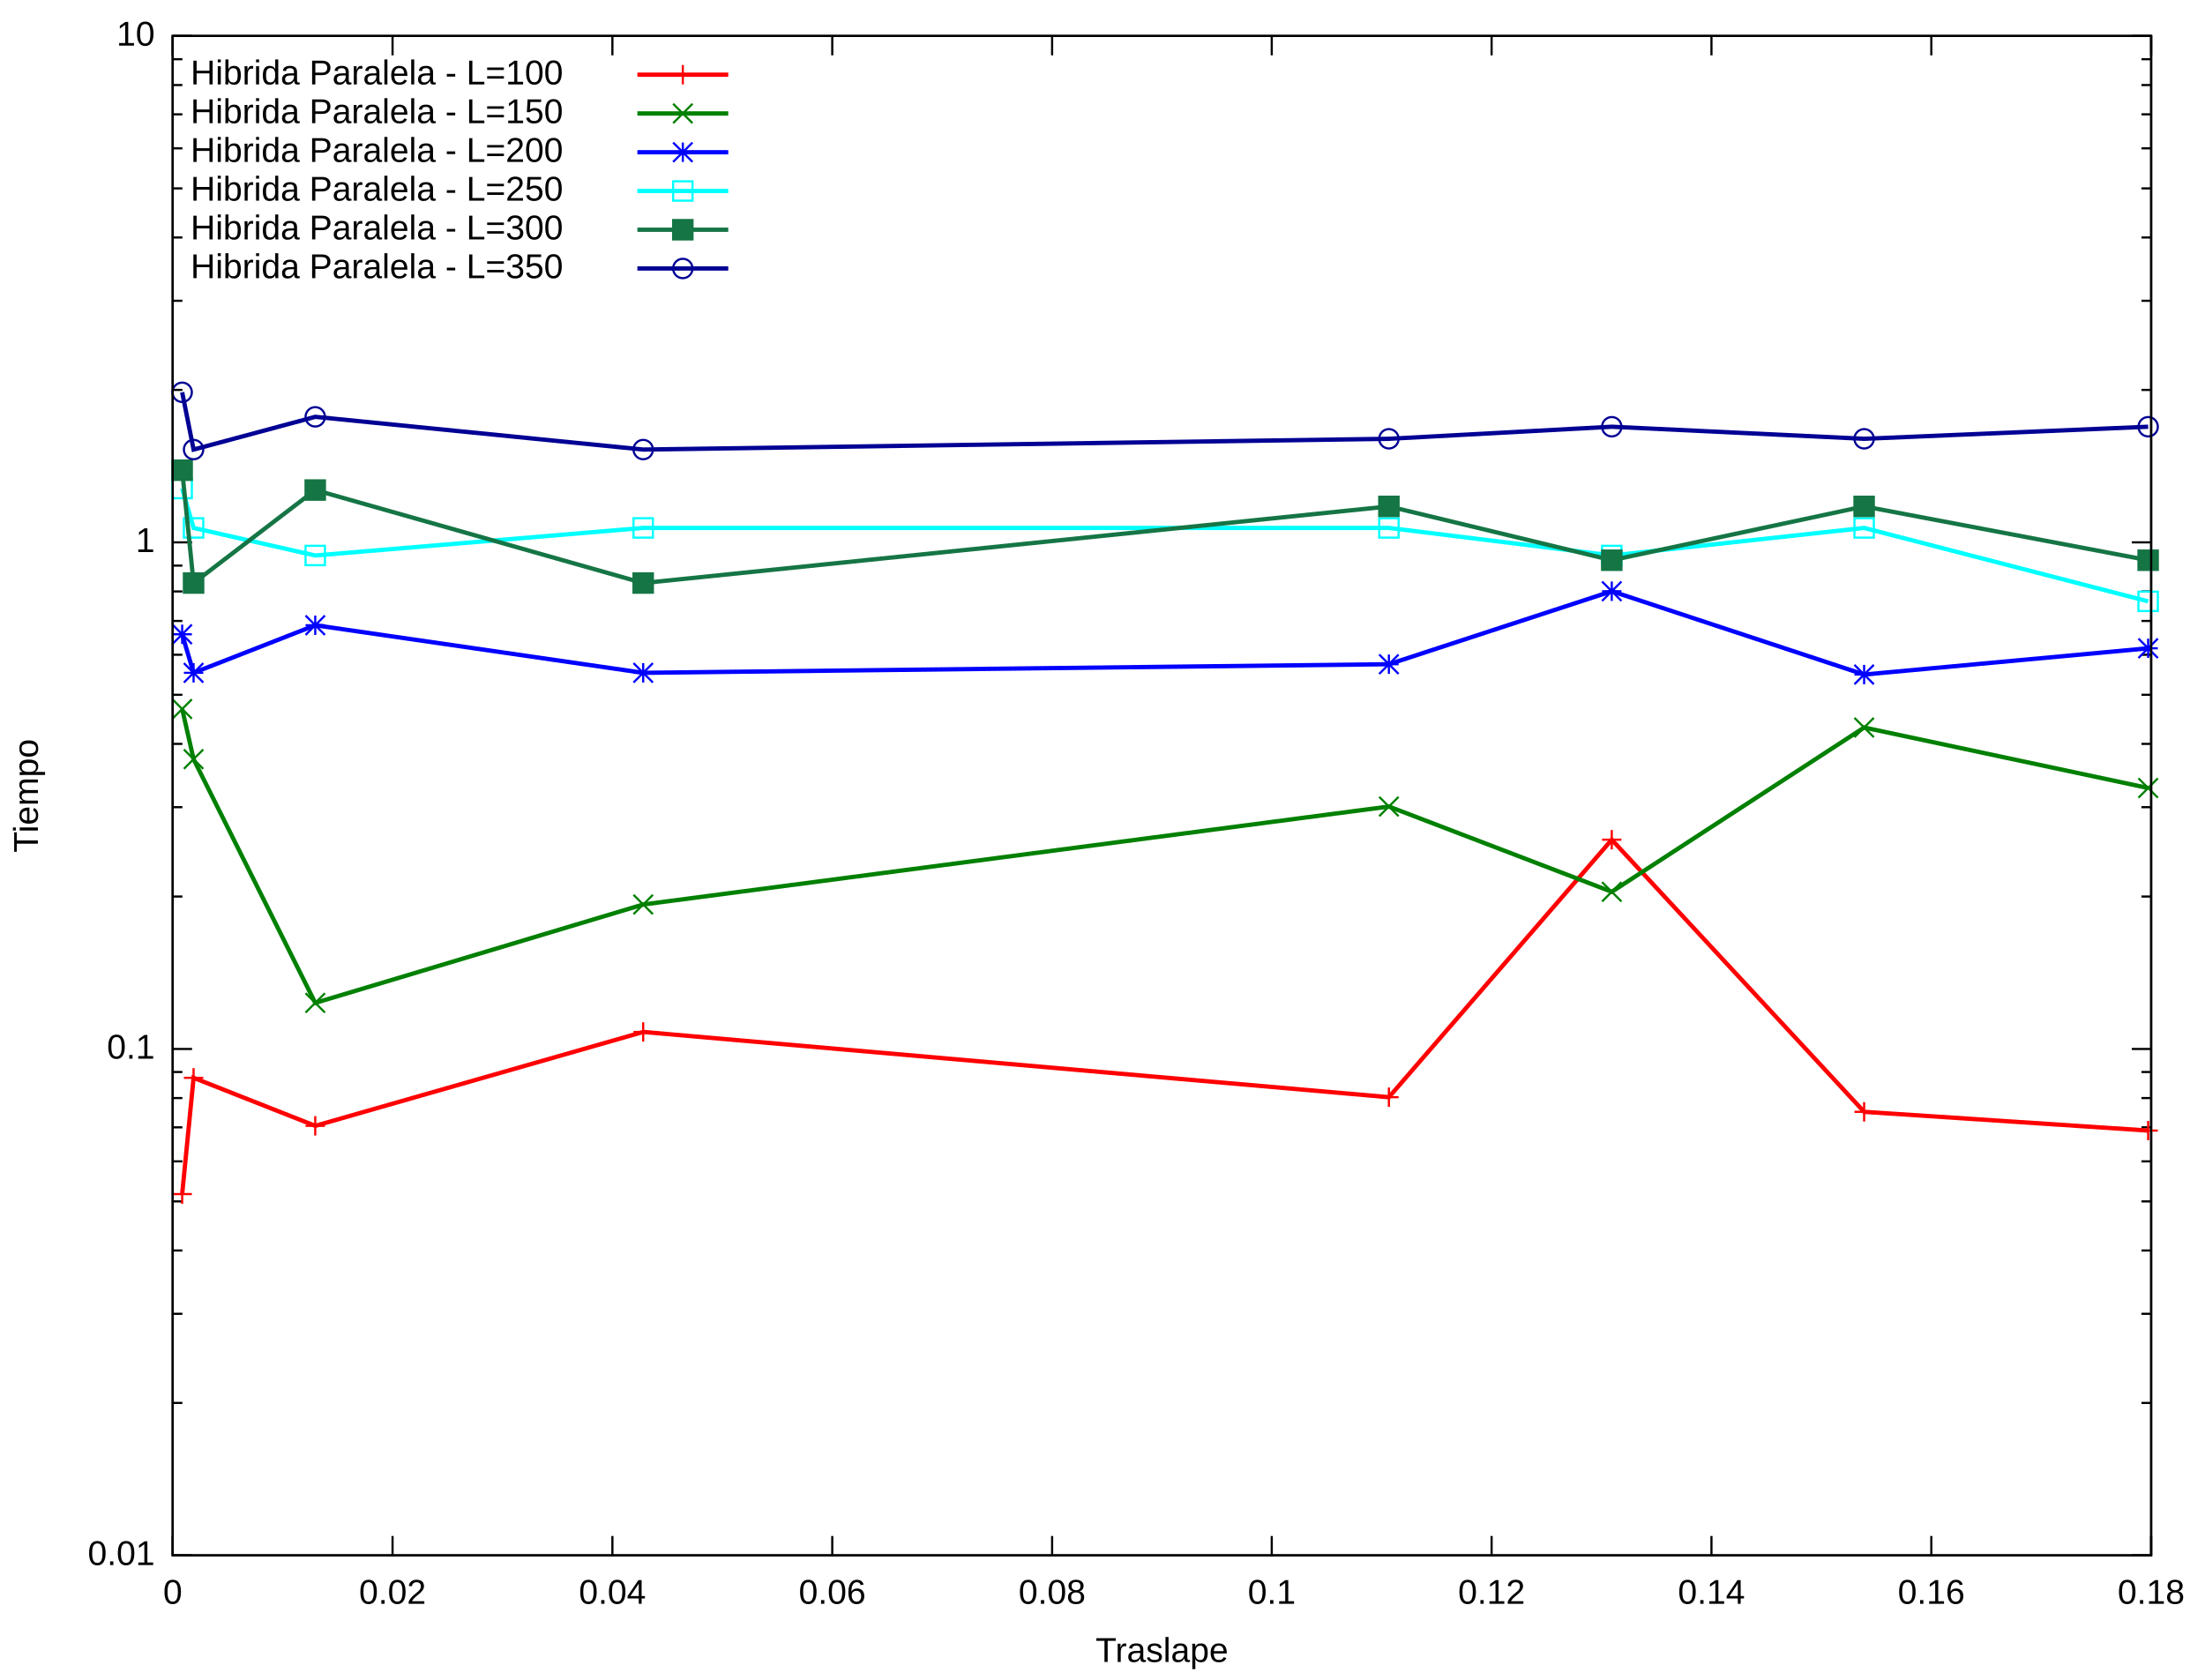
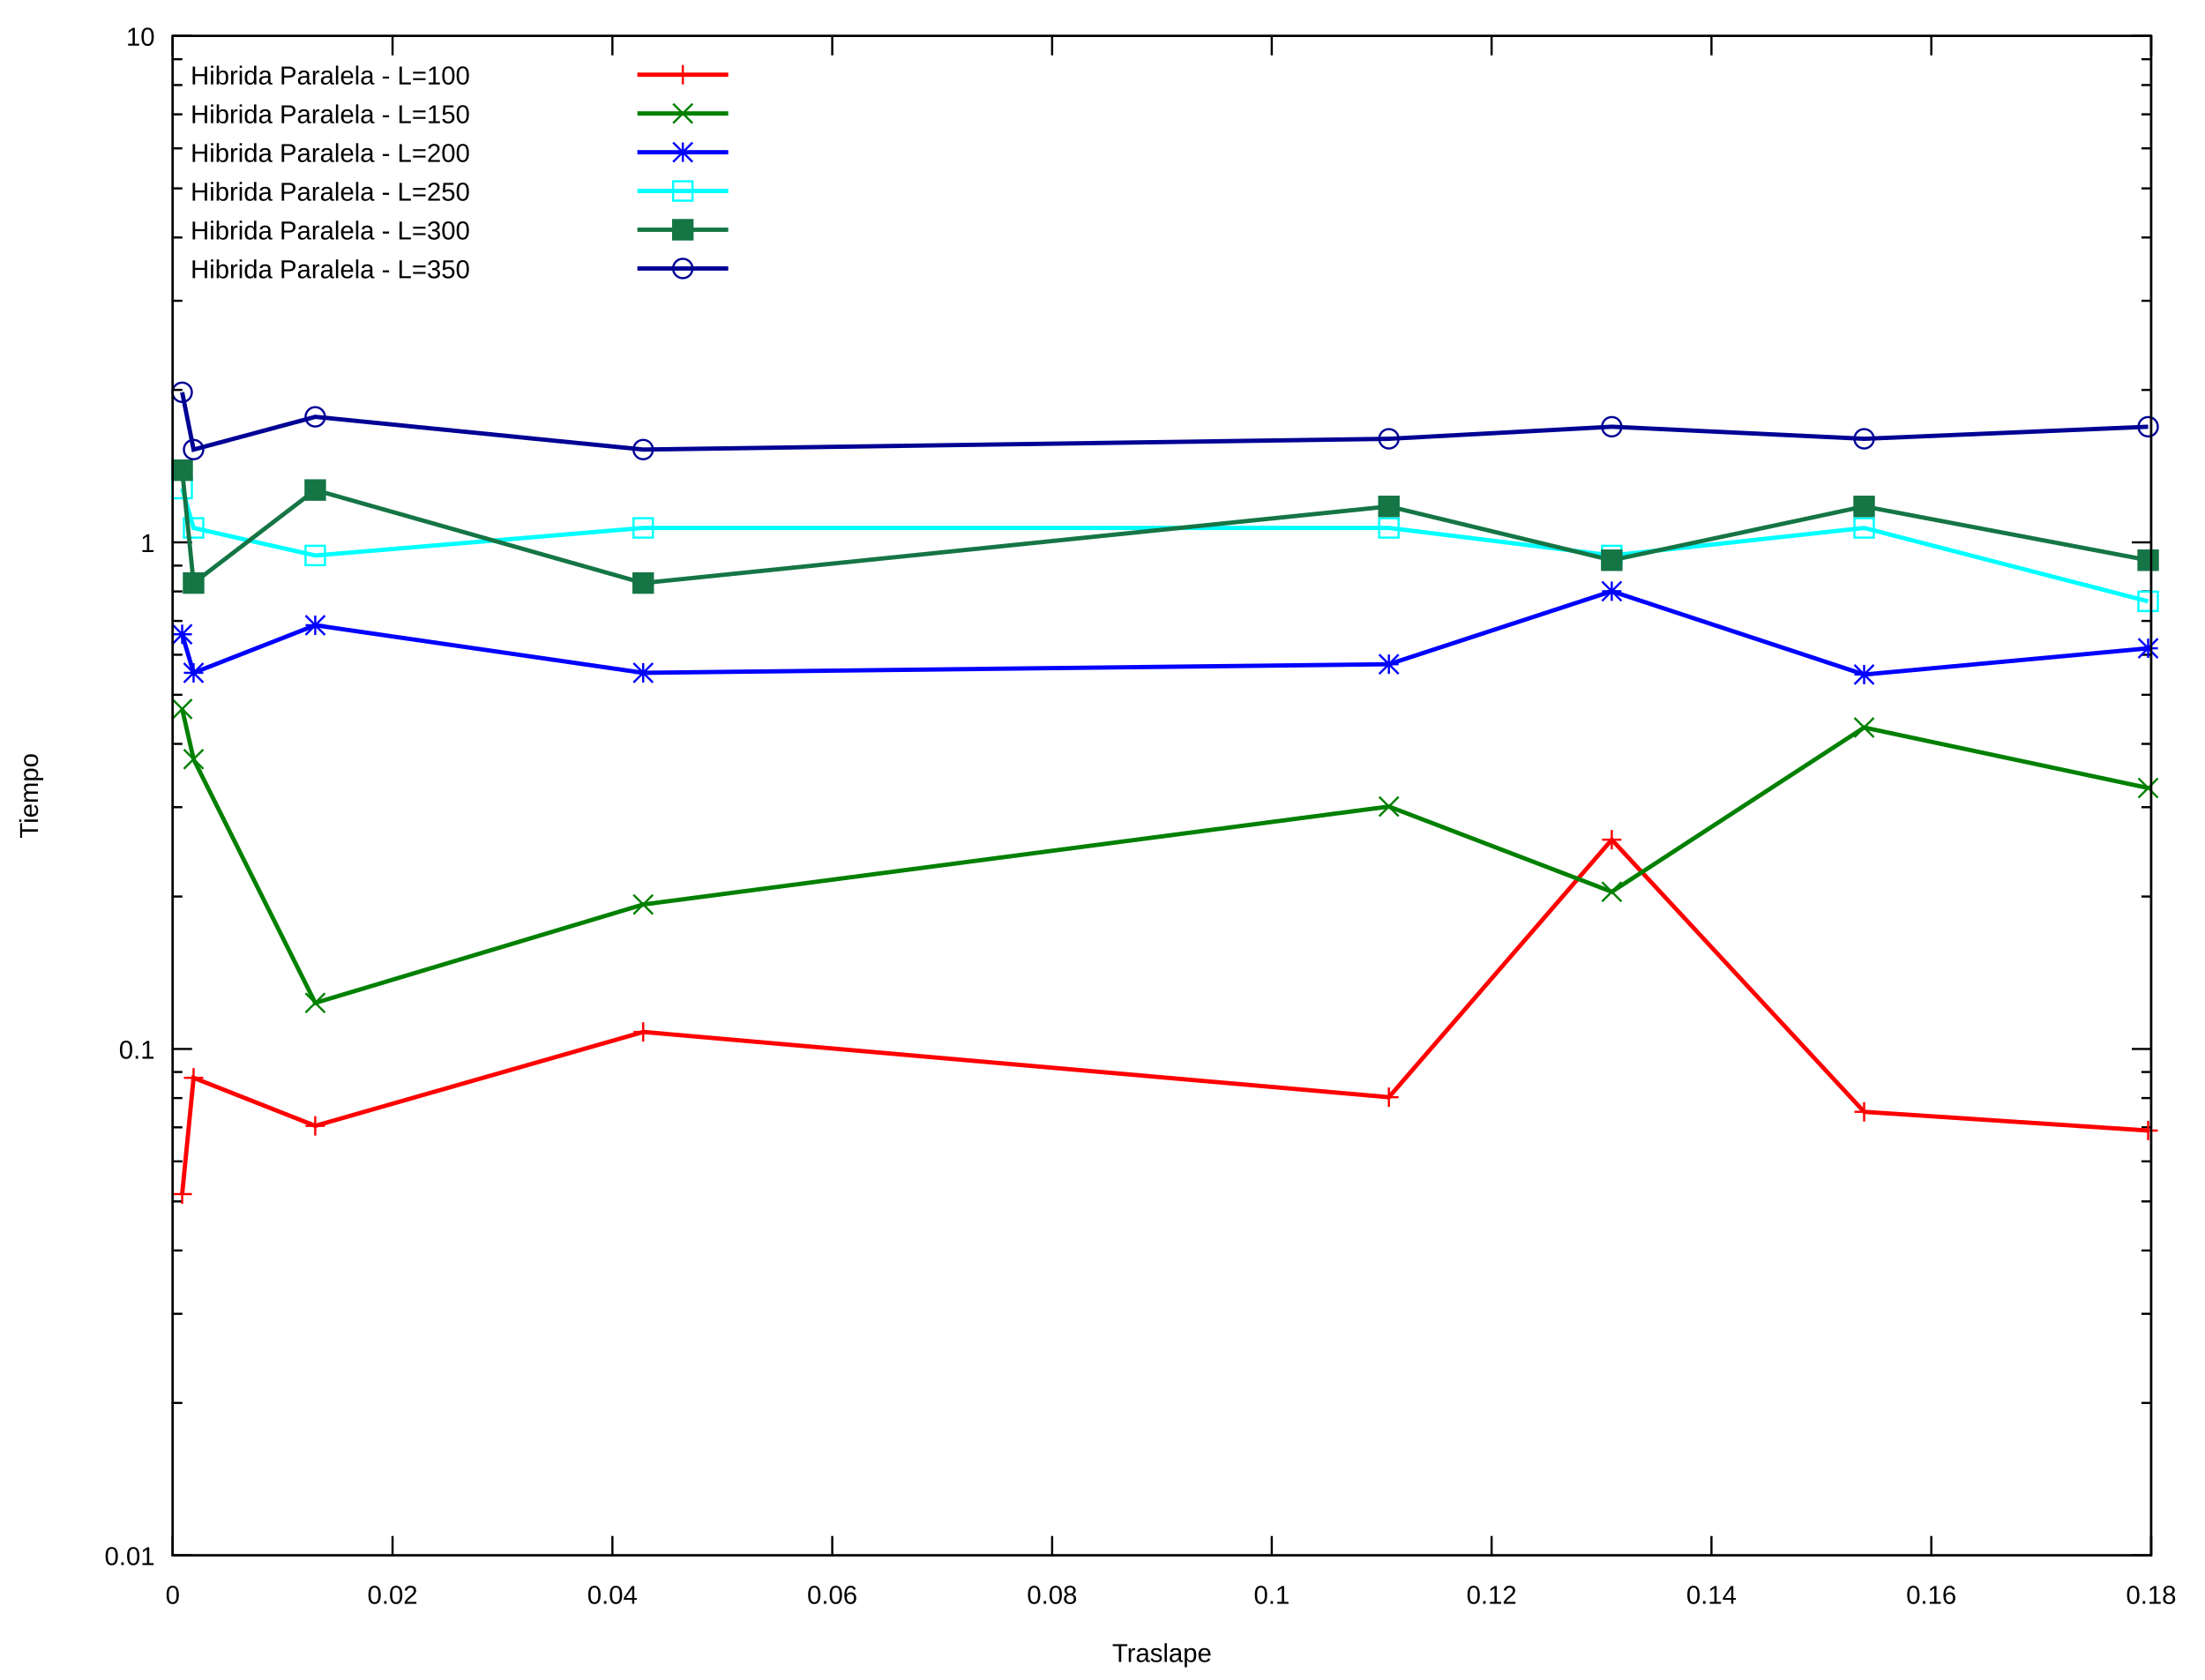
<svg xmlns="http://www.w3.org/2000/svg" xmlns:xlink="http://www.w3.org/1999/xlink" width="1024" height="780" viewBox="0 0 1024 780">
  <g id="gnuplot_canvas">
    <rect x="0" y="0" width="1024" height="780" fill="none" />
    <defs>
      <circle id="gpDot" r="0.5" stroke-width="0.5" />
      <path id="gpPt0" stroke-width="0.222" stroke="currentColor" d="M-1,0 h2 M0,-1 v2" />
      <path id="gpPt1" stroke-width="0.222" stroke="currentColor" d="M-1,-1 L1,1 M1,-1 L-1,1" />
      <path id="gpPt2" stroke-width="0.222" stroke="currentColor" d="M-1,0 L1,0 M0,-1 L0,1 M-1,-1 L1,1 M-1,1 L1,-1" />
      <rect id="gpPt3" stroke-width="0.222" stroke="currentColor" x="-1" y="-1" width="2" height="2" />
      <rect id="gpPt4" stroke-width="0.222" stroke="currentColor" fill="currentColor" x="-1" y="-1" width="2" height="2" />
      <circle id="gpPt5" stroke-width="0.222" stroke="currentColor" cx="0" cy="0" r="1" />
      <use xlink:href="#gpPt5" id="gpPt6" fill="currentColor" stroke="none" />
      <path id="gpPt7" stroke-width="0.222" stroke="currentColor" d="M0,-1.33 L-1.33,0.67 L1.33,0.67 z" />
      <use xlink:href="#gpPt7" id="gpPt8" fill="currentColor" stroke="none" />
      <use xlink:href="#gpPt7" id="gpPt9" stroke="currentColor" transform="rotate(180)" />
      <use xlink:href="#gpPt9" id="gpPt10" fill="currentColor" stroke="none" />
      <use xlink:href="#gpPt3" id="gpPt11" stroke="currentColor" transform="rotate(45)" />
      <use xlink:href="#gpPt11" id="gpPt12" fill="currentColor" stroke="none" />
+       <path id="gpPt13" stroke-width="0.222" stroke="currentColor" d="M0,1.330 L1.265,0.411 L0.782,-1.067 L-0.782,-1.076 L-1.265,0.411 z" />
+       <use xlink:href="#gpPt13" id="gpPt14" fill="currentColor" stroke="none" />
+       <filter id="textbox" filterUnits="objectBoundingBox" x="0" y="0" height="1" width="1">
+         <feFlood flood-color="white" flood-opacity="1" result="bgnd" />
+         <feComposite in="SourceGraphic" in2="bgnd" operator="atop" />
+       </filter>
      <filter id="greybox" filterUnits="objectBoundingBox" x="0" y="0" height="1" width="1">
        <feFlood flood-color="lightgrey" flood-opacity="1" result="grey" />
        <feComposite in="SourceGraphic" in2="grey" operator="atop" />
      </filter>
    </defs>
-     <g style="fill:none; color:white; stroke:currentColor; stroke-width:1.00; stroke-linecap:butt; stroke-linejoin:miter">
- </g>
-     <g style="fill:none; color:black; stroke:currentColor; stroke-width:1.00; stroke-linecap:butt; stroke-linejoin:miter">
+     <g fill="none" color="white" stroke="currentColor" stroke-width="1.00" stroke-linecap="butt" stroke-linejoin="miter">
+ </g>
+     <g fill="none" color="black" stroke="currentColor" stroke-width="1.00" stroke-linecap="butt" stroke-linejoin="miter">
      <path stroke="black" d="M80.2,722.4 L89.2,722.4 M999.0,722.4 L990.0,722.4  " />
-       <g transform="translate(71.9,726.9)" style="stroke:none; fill:black; font-family:Arial; font-size:12.00pt; text-anchor:end">
-         <text> 0.01</text>
-       </g>
-       <path stroke="black" d="M80.2,651.6 L84.7,651.6 M999.0,651.6 L994.5,651.6 M80.2,610.2 L84.7,610.2 M999.0,610.2 L994.5,610.2    M80.2,580.8 L84.7,580.8 M999.0,580.8 L994.5,580.8 M80.2,558.0 L84.7,558.0 M999.0,558.0 L994.5,558.0    M80.2,539.4 L84.7,539.4 M999.0,539.4 L994.5,539.4 M80.2,523.6 L84.7,523.6 M999.0,523.6 L994.5,523.6    M80.2,510.0 L84.7,510.0 M999.0,510.0 L994.5,510.0 M80.2,497.9 L84.7,497.9 M999.0,497.9 L994.5,497.9    M80.2,487.2 L89.2,487.2 M999.0,487.2 L990.0,487.2  " />
-       <g transform="translate(71.9,491.7)" style="stroke:none; fill:black; font-family:Arial; font-size:12.00pt; text-anchor:end">
-         <text> 0.1</text>
-       </g>
-       <path stroke="black" d="M80.2,416.4 L84.7,416.4 M999.0,416.4 L994.5,416.4 M80.2,374.9 L84.7,374.9 M999.0,374.9 L994.5,374.9    M80.2,345.5 L84.7,345.5 M999.0,345.5 L994.5,345.5 M80.2,322.7 L84.7,322.7 M999.0,322.7 L994.5,322.7    M80.2,304.1 L84.7,304.1 M999.0,304.1 L994.5,304.1 M80.2,288.4 L84.7,288.4 M999.0,288.4 L994.5,288.4    M80.2,274.7 L84.7,274.7 M999.0,274.7 L994.5,274.7 M80.2,262.7 L84.7,262.7 M999.0,262.7 L994.5,262.7    M80.2,251.9 L89.2,251.9 M999.0,251.9 L990.0,251.9  " />
-       <g transform="translate(71.9,256.4)" style="stroke:none; fill:black; font-family:Arial; font-size:12.00pt; text-anchor:end">
-         <text> 1</text>
-       </g>
-       <path stroke="black" d="M80.2,181.1 L84.7,181.1 M999.0,181.1 L994.5,181.1 M80.2,139.7 L84.7,139.7 M999.0,139.7 L994.5,139.7    M80.2,110.3 L84.7,110.3 M999.0,110.3 L994.5,110.3 M80.2,87.5 L84.7,87.5 M999.0,87.5 L994.5,87.5    M80.2,68.9 L84.7,68.9 M999.0,68.9 L994.5,68.9 M80.2,53.1 L84.7,53.1 M999.0,53.1 L994.5,53.1    M80.2,39.5 L84.7,39.5 M999.0,39.5 L994.5,39.5 M80.2,27.5 L84.7,27.5 M999.0,27.5 L994.5,27.5    M80.2,16.7 L89.2,16.7 M999.0,16.7 L990.0,16.7  " />
-       <g transform="translate(71.9,21.2)" style="stroke:none; fill:black; font-family:Arial; font-size:12.00pt; text-anchor:end">
-         <text> 10</text>
-       </g>
+       <g transform="translate(71.9,726.9)" stroke="none" fill="black" font-family="Arial" font-size="12.00" text-anchor="end">
+         <text>
+           <tspan font-family="Arial"> 0.01</tspan>
+         </text>
+       </g>
+     </g>
+     <g fill="none" color="black" stroke="currentColor" stroke-width="1.00" stroke-linecap="butt" stroke-linejoin="miter">
+       <path stroke="black" d="M80.2,651.6 L84.7,651.6 M999.0,651.6 L994.5,651.6 M80.2,610.2 L84.7,610.2 M999.0,610.2 L994.5,610.2   M80.2,580.8 L84.7,580.8 M999.0,580.8 L994.5,580.8 M80.2,558.0 L84.7,558.0 M999.0,558.0 L994.5,558.0   M80.2,539.4 L84.7,539.4 M999.0,539.4 L994.5,539.4 M80.2,523.6 L84.7,523.6 M999.0,523.6 L994.5,523.6   M80.2,510.0 L84.7,510.0 M999.0,510.0 L994.5,510.0 M80.2,497.9 L84.7,497.9 M999.0,497.9 L994.5,497.9   M80.2,487.2 L89.2,487.2 M999.0,487.2 L990.0,487.2  " />
+       <g transform="translate(71.9,491.7)" stroke="none" fill="black" font-family="Arial" font-size="12.00" text-anchor="end">
+         <text>
+           <tspan font-family="Arial"> 0.1</tspan>
+         </text>
+       </g>
+     </g>
+     <g fill="none" color="black" stroke="currentColor" stroke-width="1.00" stroke-linecap="butt" stroke-linejoin="miter">
+       <path stroke="black" d="M80.2,416.4 L84.7,416.4 M999.0,416.4 L994.5,416.4 M80.2,374.9 L84.7,374.9 M999.0,374.9 L994.5,374.9   M80.2,345.5 L84.7,345.5 M999.0,345.5 L994.5,345.5 M80.2,322.7 L84.7,322.7 M999.0,322.7 L994.5,322.7   M80.2,304.1 L84.7,304.1 M999.0,304.1 L994.5,304.1 M80.2,288.4 L84.7,288.4 M999.0,288.4 L994.5,288.4   M80.2,274.7 L84.7,274.7 M999.0,274.7 L994.5,274.7 M80.2,262.7 L84.7,262.7 M999.0,262.7 L994.5,262.7   M80.2,251.9 L89.2,251.9 M999.0,251.9 L990.0,251.9  " />
+       <g transform="translate(71.9,256.4)" stroke="none" fill="black" font-family="Arial" font-size="12.00" text-anchor="end">
+         <text>
+           <tspan font-family="Arial"> 1</tspan>
+         </text>
+       </g>
+     </g>
+     <g fill="none" color="black" stroke="currentColor" stroke-width="1.00" stroke-linecap="butt" stroke-linejoin="miter">
+       <path stroke="black" d="M80.2,181.1 L84.7,181.1 M999.0,181.1 L994.5,181.1 M80.2,139.7 L84.7,139.7 M999.0,139.7 L994.5,139.7   M80.2,110.3 L84.7,110.3 M999.0,110.3 L994.5,110.3 M80.2,87.5 L84.7,87.5 M999.0,87.5 L994.5,87.5   M80.2,68.9 L84.7,68.9 M999.0,68.9 L994.5,68.9 M80.2,53.1 L84.7,53.1 M999.0,53.1 L994.5,53.1   M80.2,39.5 L84.7,39.5 M999.0,39.5 L994.5,39.5 M80.2,27.5 L84.7,27.5 M999.0,27.5 L994.5,27.5   M80.2,16.7 L89.2,16.7 M999.0,16.7 L990.0,16.7  " />
+       <g transform="translate(71.9,21.2)" stroke="none" fill="black" font-family="Arial" font-size="12.00" text-anchor="end">
+         <text>
+           <tspan font-family="Arial"> 10</tspan>
+         </text>
+       </g>
+     </g>
+     <g fill="none" color="black" stroke="currentColor" stroke-width="1.00" stroke-linecap="butt" stroke-linejoin="miter">
      <path stroke="black" d="M80.2,722.4 L80.2,713.4 M80.2,16.7 L80.2,25.7  " />
-       <g transform="translate(80.2,744.9)" style="stroke:none; fill:black; font-family:Arial; font-size:12.00pt; text-anchor:middle">
-         <text> 0</text>
-       </g>
+       <g transform="translate(80.2,744.9)" stroke="none" fill="black" font-family="Arial" font-size="12.00" text-anchor="middle">
+         <text>
+           <tspan font-family="Arial"> 0</tspan>
+         </text>
+       </g>
+     </g>
+     <g fill="none" color="black" stroke="currentColor" stroke-width="1.00" stroke-linecap="butt" stroke-linejoin="miter">
      <path stroke="black" d="M182.3,722.4 L182.3,713.4 M182.3,16.7 L182.3,25.7  " />
-       <g transform="translate(182.3,744.9)" style="stroke:none; fill:black; font-family:Arial; font-size:12.00pt; text-anchor:middle">
-         <text> 0.02</text>
-       </g>
+       <g transform="translate(182.3,744.9)" stroke="none" fill="black" font-family="Arial" font-size="12.00" text-anchor="middle">
+         <text>
+           <tspan font-family="Arial"> 0.02</tspan>
+         </text>
+       </g>
+     </g>
+     <g fill="none" color="black" stroke="currentColor" stroke-width="1.00" stroke-linecap="butt" stroke-linejoin="miter">
      <path stroke="black" d="M284.4,722.4 L284.4,713.4 M284.4,16.7 L284.4,25.7  " />
-       <g transform="translate(284.4,744.9)" style="stroke:none; fill:black; font-family:Arial; font-size:12.00pt; text-anchor:middle">
-         <text> 0.04</text>
-       </g>
+       <g transform="translate(284.4,744.9)" stroke="none" fill="black" font-family="Arial" font-size="12.00" text-anchor="middle">
+         <text>
+           <tspan font-family="Arial"> 0.04</tspan>
+         </text>
+       </g>
+     </g>
+     <g fill="none" color="black" stroke="currentColor" stroke-width="1.00" stroke-linecap="butt" stroke-linejoin="miter">
      <path stroke="black" d="M386.5,722.4 L386.5,713.4 M386.5,16.7 L386.5,25.7  " />
-       <g transform="translate(386.5,744.9)" style="stroke:none; fill:black; font-family:Arial; font-size:12.00pt; text-anchor:middle">
-         <text> 0.06</text>
-       </g>
+       <g transform="translate(386.5,744.9)" stroke="none" fill="black" font-family="Arial" font-size="12.00" text-anchor="middle">
+         <text>
+           <tspan font-family="Arial"> 0.06</tspan>
+         </text>
+       </g>
+     </g>
+     <g fill="none" color="black" stroke="currentColor" stroke-width="1.00" stroke-linecap="butt" stroke-linejoin="miter">
      <path stroke="black" d="M488.6,722.4 L488.6,713.4 M488.6,16.7 L488.6,25.7  " />
-       <g transform="translate(488.6,744.9)" style="stroke:none; fill:black; font-family:Arial; font-size:12.00pt; text-anchor:middle">
-         <text> 0.08</text>
-       </g>
+       <g transform="translate(488.6,744.9)" stroke="none" fill="black" font-family="Arial" font-size="12.00" text-anchor="middle">
+         <text>
+           <tspan font-family="Arial"> 0.08</tspan>
+         </text>
+       </g>
+     </g>
+     <g fill="none" color="black" stroke="currentColor" stroke-width="1.00" stroke-linecap="butt" stroke-linejoin="miter">
      <path stroke="black" d="M590.6,722.4 L590.6,713.4 M590.6,16.7 L590.6,25.7  " />
-       <g transform="translate(590.6,744.9)" style="stroke:none; fill:black; font-family:Arial; font-size:12.00pt; text-anchor:middle">
-         <text> 0.1</text>
-       </g>
+       <g transform="translate(590.6,744.9)" stroke="none" fill="black" font-family="Arial" font-size="12.00" text-anchor="middle">
+         <text>
+           <tspan font-family="Arial"> 0.1</tspan>
+         </text>
+       </g>
+     </g>
+     <g fill="none" color="black" stroke="currentColor" stroke-width="1.00" stroke-linecap="butt" stroke-linejoin="miter">
      <path stroke="black" d="M692.7,722.4 L692.7,713.4 M692.7,16.7 L692.7,25.7  " />
-       <g transform="translate(692.7,744.9)" style="stroke:none; fill:black; font-family:Arial; font-size:12.00pt; text-anchor:middle">
-         <text> 0.12</text>
-       </g>
+       <g transform="translate(692.7,744.9)" stroke="none" fill="black" font-family="Arial" font-size="12.00" text-anchor="middle">
+         <text>
+           <tspan font-family="Arial"> 0.12</tspan>
+         </text>
+       </g>
+     </g>
+     <g fill="none" color="black" stroke="currentColor" stroke-width="1.00" stroke-linecap="butt" stroke-linejoin="miter">
      <path stroke="black" d="M794.8,722.4 L794.8,713.4 M794.8,16.7 L794.8,25.7  " />
-       <g transform="translate(794.8,744.9)" style="stroke:none; fill:black; font-family:Arial; font-size:12.00pt; text-anchor:middle">
-         <text> 0.14</text>
-       </g>
+       <g transform="translate(794.8,744.9)" stroke="none" fill="black" font-family="Arial" font-size="12.00" text-anchor="middle">
+         <text>
+           <tspan font-family="Arial"> 0.14</tspan>
+         </text>
+       </g>
+     </g>
+     <g fill="none" color="black" stroke="currentColor" stroke-width="1.00" stroke-linecap="butt" stroke-linejoin="miter">
      <path stroke="black" d="M896.9,722.4 L896.9,713.4 M896.9,16.7 L896.9,25.7  " />
-       <g transform="translate(896.9,744.9)" style="stroke:none; fill:black; font-family:Arial; font-size:12.00pt; text-anchor:middle">
-         <text> 0.16</text>
-       </g>
+       <g transform="translate(896.9,744.9)" stroke="none" fill="black" font-family="Arial" font-size="12.00" text-anchor="middle">
+         <text>
+           <tspan font-family="Arial"> 0.16</tspan>
+         </text>
+       </g>
+     </g>
+     <g fill="none" color="black" stroke="currentColor" stroke-width="1.00" stroke-linecap="butt" stroke-linejoin="miter">
      <path stroke="black" d="M999.0,722.4 L999.0,713.4 M999.0,16.7 L999.0,25.7  " />
-       <g transform="translate(999.0,744.9)" style="stroke:none; fill:black; font-family:Arial; font-size:12.00pt; text-anchor:middle">
-         <text> 0.18</text>
-       </g>
+       <g transform="translate(999.0,744.9)" stroke="none" fill="black" font-family="Arial" font-size="12.00" text-anchor="middle">
+         <text>
+           <tspan font-family="Arial"> 0.18</tspan>
+         </text>
+       </g>
+     </g>
+     <g fill="none" color="black" stroke="currentColor" stroke-width="1.00" stroke-linecap="butt" stroke-linejoin="miter">
+ </g>
+     <g fill="none" color="black" stroke="currentColor" stroke-width="1.00" stroke-linecap="butt" stroke-linejoin="miter">
      <path stroke="black" d="M80.2,16.7 L80.2,722.4 L999.0,722.4 L999.0,16.7 L80.2,16.7 Z  " />
-       <g transform="translate(17.6,369.6) rotate(270)" style="stroke:none; fill:black; font-family:Arial; font-size:12.00pt; text-anchor:middle">
-         <text>Tiempo</text>
-       </g>
-       <g transform="translate(539.6,771.9)" style="stroke:none; fill:black; font-family:Arial; font-size:12.00pt; text-anchor:middle">
-         <text>Traslape</text>
-       </g>
-       <g transform="translate(539.6,30.2)" style="stroke:none; fill:black; font-family:Arial; font-size:12.00pt; text-anchor:middle">
+     </g>
+     <g fill="none" color="black" stroke="currentColor" stroke-width="1.00" stroke-linecap="butt" stroke-linejoin="miter">
+       <g transform="translate(17.6,369.6) rotate(270)" stroke="none" fill="black" font-family="Arial" font-size="12.00" text-anchor="middle">
+         <text>
+           <tspan font-family="Arial">Tiempo</tspan>
+         </text>
+       </g>
+     </g>
+     <g fill="none" color="black" stroke="currentColor" stroke-width="1.00" stroke-linecap="butt" stroke-linejoin="miter">
+       <g transform="translate(539.6,771.9)" stroke="none" fill="black" font-family="Arial" font-size="12.00" text-anchor="middle">
+         <text>
+           <tspan font-family="Arial">Traslape</tspan>
+         </text>
+       </g>
+     </g>
+     <g fill="none" color="black" stroke="currentColor" stroke-width="1.00" stroke-linecap="butt" stroke-linejoin="miter">
+       <g transform="translate(539.6,30.2)" stroke="none" fill="black" font-family="Arial" font-size="12.00" text-anchor="middle">
        <text />
      </g>
    </g>
    <g id="gnuplot_plot_1">
-       <g style="fill:none; color:white; stroke:black; stroke-width:2.00; stroke-linecap:butt; stroke-linejoin:miter">
- </g>
-       <g style="fill:none; color:red; stroke:currentColor; stroke-width:2.00; stroke-linecap:butt; stroke-linejoin:miter">
-         <g transform="translate(88.5,39.2)" style="stroke:none; fill:black; font-family:Arial; font-size:12.00pt; text-anchor:start">
-           <text>Hibrida Paralela - L=100</text>
-         </g>
-         <path d="M296.0,34.7 L338.2,34.7 M84.6,554.6 L89.9,500.6 L146.4,522.9 L298.7,479.3 L645.0,509.6 L748.5,390.0    L865.7,516.4 L997.6,525.1  " />
-         <use xlink:href="#gpPt0" transform="translate(84.6,554.6) scale(4.50)" />
-         <use xlink:href="#gpPt0" transform="translate(89.9,500.6) scale(4.50)" />
-         <use xlink:href="#gpPt0" transform="translate(146.4,522.9) scale(4.50)" />
-         <use xlink:href="#gpPt0" transform="translate(298.7,479.3) scale(4.50)" />
-         <use xlink:href="#gpPt0" transform="translate(645.0,509.6) scale(4.50)" />
-         <use xlink:href="#gpPt0" transform="translate(748.5,390.0) scale(4.50)" />
-         <use xlink:href="#gpPt0" transform="translate(865.7,516.4) scale(4.50)" />
-         <use xlink:href="#gpPt0" transform="translate(997.6,525.1) scale(4.50)" />
-         <use xlink:href="#gpPt0" transform="translate(317.1,34.7) scale(4.50)" />
+       <g fill="none" color="white" stroke="black" stroke-width="2.00" stroke-linecap="butt" stroke-linejoin="miter">
+ </g>
+       <g fill="none" color="black" stroke="currentColor" stroke-width="2.00" stroke-linecap="butt" stroke-linejoin="miter">
+         <g transform="translate(88.5,39.2)" stroke="none" fill="black" font-family="Arial" font-size="12.00" text-anchor="start">
+           <text>
+             <tspan font-family="Arial">Hibrida Paralela - L=100</tspan>
+           </text>
+         </g>
+       </g>
+       <g fill="none" color="black" stroke="currentColor" stroke-width="2.00" stroke-linecap="butt" stroke-linejoin="miter">
+         <path stroke="rgb(255,   0,   0)" d="M296.0,34.7 L338.2,34.7 M84.6,554.6 L89.9,500.6 L146.4,522.9 L298.7,479.3 L645.0,509.6 L748.5,390.0   L865.7,516.4 L997.6,525.1  " />
+         <use xlink:href="#gpPt0" transform="translate(84.6,554.6) scale(4.50)" color="rgb(255,   0,   0)" />
+         <use xlink:href="#gpPt0" transform="translate(89.9,500.6) scale(4.50)" color="rgb(255,   0,   0)" />
+         <use xlink:href="#gpPt0" transform="translate(146.4,522.9) scale(4.50)" color="rgb(255,   0,   0)" />
+         <use xlink:href="#gpPt0" transform="translate(298.7,479.3) scale(4.50)" color="rgb(255,   0,   0)" />
+         <use xlink:href="#gpPt0" transform="translate(645.0,509.6) scale(4.50)" color="rgb(255,   0,   0)" />
+         <use xlink:href="#gpPt0" transform="translate(748.5,390.0) scale(4.50)" color="rgb(255,   0,   0)" />
+         <use xlink:href="#gpPt0" transform="translate(865.7,516.4) scale(4.50)" color="rgb(255,   0,   0)" />
+         <use xlink:href="#gpPt0" transform="translate(997.6,525.1) scale(4.50)" color="rgb(255,   0,   0)" />
+         <use xlink:href="#gpPt0" transform="translate(317.1,34.7) scale(4.50)" color="rgb(255,   0,   0)" />
      </g>
    </g>
    <g id="gnuplot_plot_2">
-       <g style="fill:none; color:green; stroke:currentColor; stroke-width:2.00; stroke-linecap:butt; stroke-linejoin:miter">
-         <g transform="translate(88.5,57.2)" style="stroke:none; fill:black; font-family:Arial; font-size:12.00pt; text-anchor:start">
-           <text>Hibrida Paralela - L=150</text>
-         </g>
-         <path d="M296.0,52.7 L338.2,52.7 M84.6,329.3 L89.9,352.6 L146.4,465.8 L298.7,420.1 L645.0,374.6 L748.5,414.2    L865.7,337.9 L997.6,366.0  " />
-         <use xlink:href="#gpPt1" transform="translate(84.6,329.3) scale(4.50)" />
-         <use xlink:href="#gpPt1" transform="translate(89.9,352.6) scale(4.50)" />
-         <use xlink:href="#gpPt1" transform="translate(146.4,465.8) scale(4.50)" />
-         <use xlink:href="#gpPt1" transform="translate(298.7,420.1) scale(4.50)" />
-         <use xlink:href="#gpPt1" transform="translate(645.0,374.6) scale(4.50)" />
-         <use xlink:href="#gpPt1" transform="translate(748.5,414.2) scale(4.50)" />
-         <use xlink:href="#gpPt1" transform="translate(865.7,337.9) scale(4.50)" />
-         <use xlink:href="#gpPt1" transform="translate(997.6,366.0) scale(4.50)" />
-         <use xlink:href="#gpPt1" transform="translate(317.1,52.7) scale(4.50)" />
+       <g fill="none" color="black" stroke="currentColor" stroke-width="2.00" stroke-linecap="butt" stroke-linejoin="miter">
+         <g transform="translate(88.5,57.2)" stroke="none" fill="black" font-family="Arial" font-size="12.00" text-anchor="start">
+           <text>
+             <tspan font-family="Arial">Hibrida Paralela - L=150</tspan>
+           </text>
+         </g>
+       </g>
+       <g fill="none" color="black" stroke="currentColor" stroke-width="2.00" stroke-linecap="butt" stroke-linejoin="miter">
+         <path stroke="green" d="M296.0,52.7 L338.2,52.7 M84.6,329.3 L89.9,352.6 L146.4,465.8 L298.7,420.1 L645.0,374.6 L748.5,414.2   L865.7,337.9 L997.6,366.0  " />
+         <use xlink:href="#gpPt1" transform="translate(84.6,329.3) scale(4.50)" color="green" />
+         <use xlink:href="#gpPt1" transform="translate(89.9,352.6) scale(4.50)" color="green" />
+         <use xlink:href="#gpPt1" transform="translate(146.4,465.8) scale(4.50)" color="green" />
+         <use xlink:href="#gpPt1" transform="translate(298.7,420.1) scale(4.50)" color="green" />
+         <use xlink:href="#gpPt1" transform="translate(645.0,374.6) scale(4.50)" color="green" />
+         <use xlink:href="#gpPt1" transform="translate(748.5,414.2) scale(4.50)" color="green" />
+         <use xlink:href="#gpPt1" transform="translate(865.7,337.9) scale(4.50)" color="green" />
+         <use xlink:href="#gpPt1" transform="translate(997.6,366.0) scale(4.50)" color="green" />
+         <use xlink:href="#gpPt1" transform="translate(317.1,52.7) scale(4.50)" color="green" />
      </g>
    </g>
    <g id="gnuplot_plot_3">
-       <g style="fill:none; color:blue; stroke:currentColor; stroke-width:2.00; stroke-linecap:butt; stroke-linejoin:miter">
-         <g transform="translate(88.5,75.2)" style="stroke:none; fill:black; font-family:Arial; font-size:12.00pt; text-anchor:start">
-           <text>Hibrida Paralela - L=200</text>
-         </g>
-         <path d="M296.0,70.7 L338.2,70.7 M84.6,294.6 L89.9,312.5 L146.4,290.4 L298.7,312.5 L645.0,308.5 L748.5,274.6    L865.7,313.3 L997.6,301.1  " />
-         <use xlink:href="#gpPt2" transform="translate(84.6,294.6) scale(4.50)" />
-         <use xlink:href="#gpPt2" transform="translate(89.9,312.5) scale(4.50)" />
-         <use xlink:href="#gpPt2" transform="translate(146.4,290.4) scale(4.50)" />
-         <use xlink:href="#gpPt2" transform="translate(298.7,312.5) scale(4.50)" />
-         <use xlink:href="#gpPt2" transform="translate(645.0,308.5) scale(4.50)" />
-         <use xlink:href="#gpPt2" transform="translate(748.5,274.6) scale(4.50)" />
-         <use xlink:href="#gpPt2" transform="translate(865.7,313.3) scale(4.50)" />
-         <use xlink:href="#gpPt2" transform="translate(997.6,301.1) scale(4.50)" />
-         <use xlink:href="#gpPt2" transform="translate(317.1,70.7) scale(4.50)" />
+       <g fill="none" color="black" stroke="currentColor" stroke-width="2.00" stroke-linecap="butt" stroke-linejoin="miter">
+         <g transform="translate(88.5,75.2)" stroke="none" fill="black" font-family="Arial" font-size="12.00" text-anchor="start">
+           <text>
+             <tspan font-family="Arial">Hibrida Paralela - L=200</tspan>
+           </text>
+         </g>
+       </g>
+       <g fill="none" color="black" stroke="currentColor" stroke-width="2.00" stroke-linecap="butt" stroke-linejoin="miter">
+         <path stroke="blue" d="M296.0,70.7 L338.2,70.7 M84.6,294.6 L89.9,312.5 L146.4,290.4 L298.7,312.5 L645.0,308.5 L748.5,274.6   L865.7,313.3 L997.6,301.1  " />
+         <use xlink:href="#gpPt2" transform="translate(84.6,294.6) scale(4.50)" color="blue" />
+         <use xlink:href="#gpPt2" transform="translate(89.9,312.5) scale(4.50)" color="blue" />
+         <use xlink:href="#gpPt2" transform="translate(146.4,290.4) scale(4.50)" color="blue" />
+         <use xlink:href="#gpPt2" transform="translate(298.7,312.5) scale(4.50)" color="blue" />
+         <use xlink:href="#gpPt2" transform="translate(645.0,308.5) scale(4.50)" color="blue" />
+         <use xlink:href="#gpPt2" transform="translate(748.5,274.6) scale(4.50)" color="blue" />
+         <use xlink:href="#gpPt2" transform="translate(865.7,313.3) scale(4.50)" color="blue" />
+         <use xlink:href="#gpPt2" transform="translate(997.6,301.1) scale(4.50)" color="blue" />
+         <use xlink:href="#gpPt2" transform="translate(317.1,70.7) scale(4.50)" color="blue" />
      </g>
    </g>
    <g id="gnuplot_plot_4">
-       <g style="fill:none; color:cyan; stroke:currentColor; stroke-width:2.00; stroke-linecap:butt; stroke-linejoin:miter">
-         <g transform="translate(88.5,93.2)" style="stroke:none; fill:black; font-family:Arial; font-size:12.00pt; text-anchor:start">
-           <text>Hibrida Paralela - L=250</text>
-         </g>
-         <path d="M296.0,88.7 L338.2,88.7 M84.6,226.9 L89.9,245.2 L146.4,258.0 L298.7,245.2 L645.0,245.2 L748.5,258.0    L865.7,245.2 L997.6,279.3  " />
-         <use xlink:href="#gpPt3" transform="translate(84.6,226.9) scale(4.50)" />
-         <use xlink:href="#gpPt3" transform="translate(89.9,245.2) scale(4.50)" />
-         <use xlink:href="#gpPt3" transform="translate(146.4,258.0) scale(4.50)" />
-         <use xlink:href="#gpPt3" transform="translate(298.7,245.2) scale(4.50)" />
-         <use xlink:href="#gpPt3" transform="translate(645.0,245.2) scale(4.50)" />
-         <use xlink:href="#gpPt3" transform="translate(748.5,258.0) scale(4.50)" />
-         <use xlink:href="#gpPt3" transform="translate(865.7,245.2) scale(4.50)" />
-         <use xlink:href="#gpPt3" transform="translate(997.6,279.3) scale(4.50)" />
-         <use xlink:href="#gpPt3" transform="translate(317.1,88.7) scale(4.50)" />
+       <g fill="none" color="black" stroke="currentColor" stroke-width="2.00" stroke-linecap="butt" stroke-linejoin="miter">
+         <g transform="translate(88.5,93.2)" stroke="none" fill="black" font-family="Arial" font-size="12.00" text-anchor="start">
+           <text>
+             <tspan font-family="Arial">Hibrida Paralela - L=250</tspan>
+           </text>
+         </g>
+       </g>
+       <g fill="none" color="black" stroke="currentColor" stroke-width="2.00" stroke-linecap="butt" stroke-linejoin="miter">
+         <path stroke="cyan" d="M296.0,88.7 L338.2,88.7 M84.6,226.9 L89.9,245.2 L146.4,258.0 L298.7,245.2 L645.0,245.2 L748.5,258.0   L865.7,245.2 L997.6,279.3  " />
+         <use xlink:href="#gpPt3" transform="translate(84.6,226.9) scale(4.50)" color="cyan" />
+         <use xlink:href="#gpPt3" transform="translate(89.9,245.2) scale(4.50)" color="cyan" />
+         <use xlink:href="#gpPt3" transform="translate(146.4,258.0) scale(4.50)" color="cyan" />
+         <use xlink:href="#gpPt3" transform="translate(298.7,245.2) scale(4.50)" color="cyan" />
+         <use xlink:href="#gpPt3" transform="translate(645.0,245.2) scale(4.50)" color="cyan" />
+         <use xlink:href="#gpPt3" transform="translate(748.5,258.0) scale(4.50)" color="cyan" />
+         <use xlink:href="#gpPt3" transform="translate(865.7,245.2) scale(4.50)" color="cyan" />
+         <use xlink:href="#gpPt3" transform="translate(997.6,279.3) scale(4.50)" color="cyan" />
+         <use xlink:href="#gpPt3" transform="translate(317.1,88.7) scale(4.50)" color="cyan" />
      </g>
    </g>
    <g id="gnuplot_plot_5">
-       <g style="fill:none; color:#157545; stroke:currentColor; stroke-width:2.00; stroke-linecap:butt; stroke-linejoin:miter">
-         <g transform="translate(88.5,111.2)" style="stroke:none; fill:black; font-family:Arial; font-size:12.00pt; text-anchor:start">
-           <text>Hibrida Paralela - L=300</text>
-         </g>
-         <path d="M296.0,106.7 L338.2,106.7 M84.6,218.4 L89.9,270.8 L146.4,227.6 L298.7,270.8 L645.0,235.2 L748.5,260.2    L865.7,235.2 L997.6,260.2  " />
-         <use xlink:href="#gpPt4" transform="translate(84.6,218.4) scale(4.50)" />
-         <use xlink:href="#gpPt4" transform="translate(89.9,270.8) scale(4.50)" />
-         <use xlink:href="#gpPt4" transform="translate(146.4,227.6) scale(4.50)" />
-         <use xlink:href="#gpPt4" transform="translate(298.7,270.8) scale(4.50)" />
-         <use xlink:href="#gpPt4" transform="translate(645.0,235.2) scale(4.50)" />
-         <use xlink:href="#gpPt4" transform="translate(748.5,260.2) scale(4.50)" />
-         <use xlink:href="#gpPt4" transform="translate(865.7,235.2) scale(4.50)" />
-         <use xlink:href="#gpPt4" transform="translate(997.6,260.2) scale(4.50)" />
-         <use xlink:href="#gpPt4" transform="translate(317.1,106.7) scale(4.50)" />
+       <g fill="none" color="black" stroke="currentColor" stroke-width="2.00" stroke-linecap="butt" stroke-linejoin="miter">
+         <g transform="translate(88.5,111.2)" stroke="none" fill="black" font-family="Arial" font-size="12.00" text-anchor="start">
+           <text>
+             <tspan font-family="Arial">Hibrida Paralela - L=300</tspan>
+           </text>
+         </g>
+       </g>
+       <g fill="none" color="black" stroke="currentColor" stroke-width="2.00" stroke-linecap="butt" stroke-linejoin="miter">
+         <path stroke="#157545" d="M296.0,106.7 L338.2,106.7 M84.6,218.4 L89.9,270.8 L146.4,227.6 L298.7,270.8 L645.0,235.2 L748.5,260.2   L865.7,235.2 L997.6,260.2  " />
+         <use xlink:href="#gpPt4" transform="translate(84.6,218.4) scale(4.50)" color="#157545" />
+         <use xlink:href="#gpPt4" transform="translate(89.9,270.8) scale(4.50)" color="#157545" />
+         <use xlink:href="#gpPt4" transform="translate(146.4,227.6) scale(4.50)" color="#157545" />
+         <use xlink:href="#gpPt4" transform="translate(298.7,270.8) scale(4.50)" color="#157545" />
+         <use xlink:href="#gpPt4" transform="translate(645.0,235.2) scale(4.50)" color="#157545" />
+         <use xlink:href="#gpPt4" transform="translate(748.5,260.2) scale(4.50)" color="#157545" />
+         <use xlink:href="#gpPt4" transform="translate(865.7,235.2) scale(4.50)" color="#157545" />
+         <use xlink:href="#gpPt4" transform="translate(997.6,260.2) scale(4.50)" color="#157545" />
+         <use xlink:href="#gpPt4" transform="translate(317.1,106.7) scale(4.50)" color="#157545" />
      </g>
    </g>
    <g id="gnuplot_plot_6">
-       <g style="fill:none; color:#000094; stroke:currentColor; stroke-width:2.00; stroke-linecap:butt; stroke-linejoin:miter">
-         <g transform="translate(88.5,129.2)" style="stroke:none; fill:black; font-family:Arial; font-size:12.00pt; text-anchor:start">
-           <text>Hibrida Paralela - L=350</text>
-         </g>
-         <path d="M296.0,124.7 L338.2,124.7 M84.6,182.2 L89.9,208.8 L146.4,193.6 L298.7,208.8 L645.0,203.8 L748.5,198.2    L865.7,203.8 L997.6,198.2  " />
-         <use xlink:href="#gpPt5" transform="translate(84.6,182.2) scale(4.50)" />
-         <use xlink:href="#gpPt5" transform="translate(89.9,208.8) scale(4.50)" />
-         <use xlink:href="#gpPt5" transform="translate(146.4,193.6) scale(4.50)" />
-         <use xlink:href="#gpPt5" transform="translate(298.7,208.8) scale(4.50)" />
-         <use xlink:href="#gpPt5" transform="translate(645.0,203.8) scale(4.50)" />
-         <use xlink:href="#gpPt5" transform="translate(748.5,198.2) scale(4.50)" />
-         <use xlink:href="#gpPt5" transform="translate(865.7,203.8) scale(4.50)" />
-         <use xlink:href="#gpPt5" transform="translate(997.6,198.2) scale(4.50)" />
-         <use xlink:href="#gpPt5" transform="translate(317.1,124.7) scale(4.50)" />
-       </g>
-     </g>
-     <g style="fill:none; color:white; stroke:currentColor; stroke-width:1.00; stroke-linecap:butt; stroke-linejoin:miter">
- </g>
-     <g style="fill:none; color:black; stroke:currentColor; stroke-width:1.00; stroke-linecap:butt; stroke-linejoin:miter">
+       <g fill="none" color="black" stroke="currentColor" stroke-width="2.00" stroke-linecap="butt" stroke-linejoin="miter">
+         <g transform="translate(88.5,129.2)" stroke="none" fill="black" font-family="Arial" font-size="12.00" text-anchor="start">
+           <text>
+             <tspan font-family="Arial">Hibrida Paralela - L=350</tspan>
+           </text>
+         </g>
+       </g>
+       <g fill="none" color="black" stroke="currentColor" stroke-width="2.00" stroke-linecap="butt" stroke-linejoin="miter">
+         <path stroke="#000094" d="M296.0,124.7 L338.2,124.7 M84.6,182.2 L89.9,208.8 L146.4,193.6 L298.7,208.8 L645.0,203.8 L748.5,198.2   L865.7,203.8 L997.6,198.2  " />
+         <use xlink:href="#gpPt5" transform="translate(84.6,182.2) scale(4.50)" color="#000094" />
+         <use xlink:href="#gpPt5" transform="translate(89.9,208.8) scale(4.50)" color="#000094" />
+         <use xlink:href="#gpPt5" transform="translate(146.4,193.6) scale(4.50)" color="#000094" />
+         <use xlink:href="#gpPt5" transform="translate(298.7,208.8) scale(4.50)" color="#000094" />
+         <use xlink:href="#gpPt5" transform="translate(645.0,203.8) scale(4.50)" color="#000094" />
+         <use xlink:href="#gpPt5" transform="translate(748.5,198.2) scale(4.50)" color="#000094" />
+         <use xlink:href="#gpPt5" transform="translate(865.7,203.8) scale(4.50)" color="#000094" />
+         <use xlink:href="#gpPt5" transform="translate(997.6,198.2) scale(4.50)" color="#000094" />
+         <use xlink:href="#gpPt5" transform="translate(317.1,124.7) scale(4.50)" color="#000094" />
+       </g>
+     </g>
+     <g fill="none" color="black" stroke="currentColor" stroke-width="2.00" stroke-linecap="butt" stroke-linejoin="miter">
+ </g>
+     <g fill="none" color="black" stroke="black" stroke-width="1.00" stroke-linecap="butt" stroke-linejoin="miter">
+ </g>
+     <g fill="none" color="black" stroke="currentColor" stroke-width="1.00" stroke-linecap="butt" stroke-linejoin="miter">
      <path stroke="black" d="M80.2,16.7 L80.2,722.4 L999.0,722.4 L999.0,16.7 L80.2,16.7 Z  " />
    </g>
+     <g fill="none" color="black" stroke="currentColor" stroke-width="1.00" stroke-linecap="butt" stroke-linejoin="miter">
+ </g>
  </g>
</svg>
